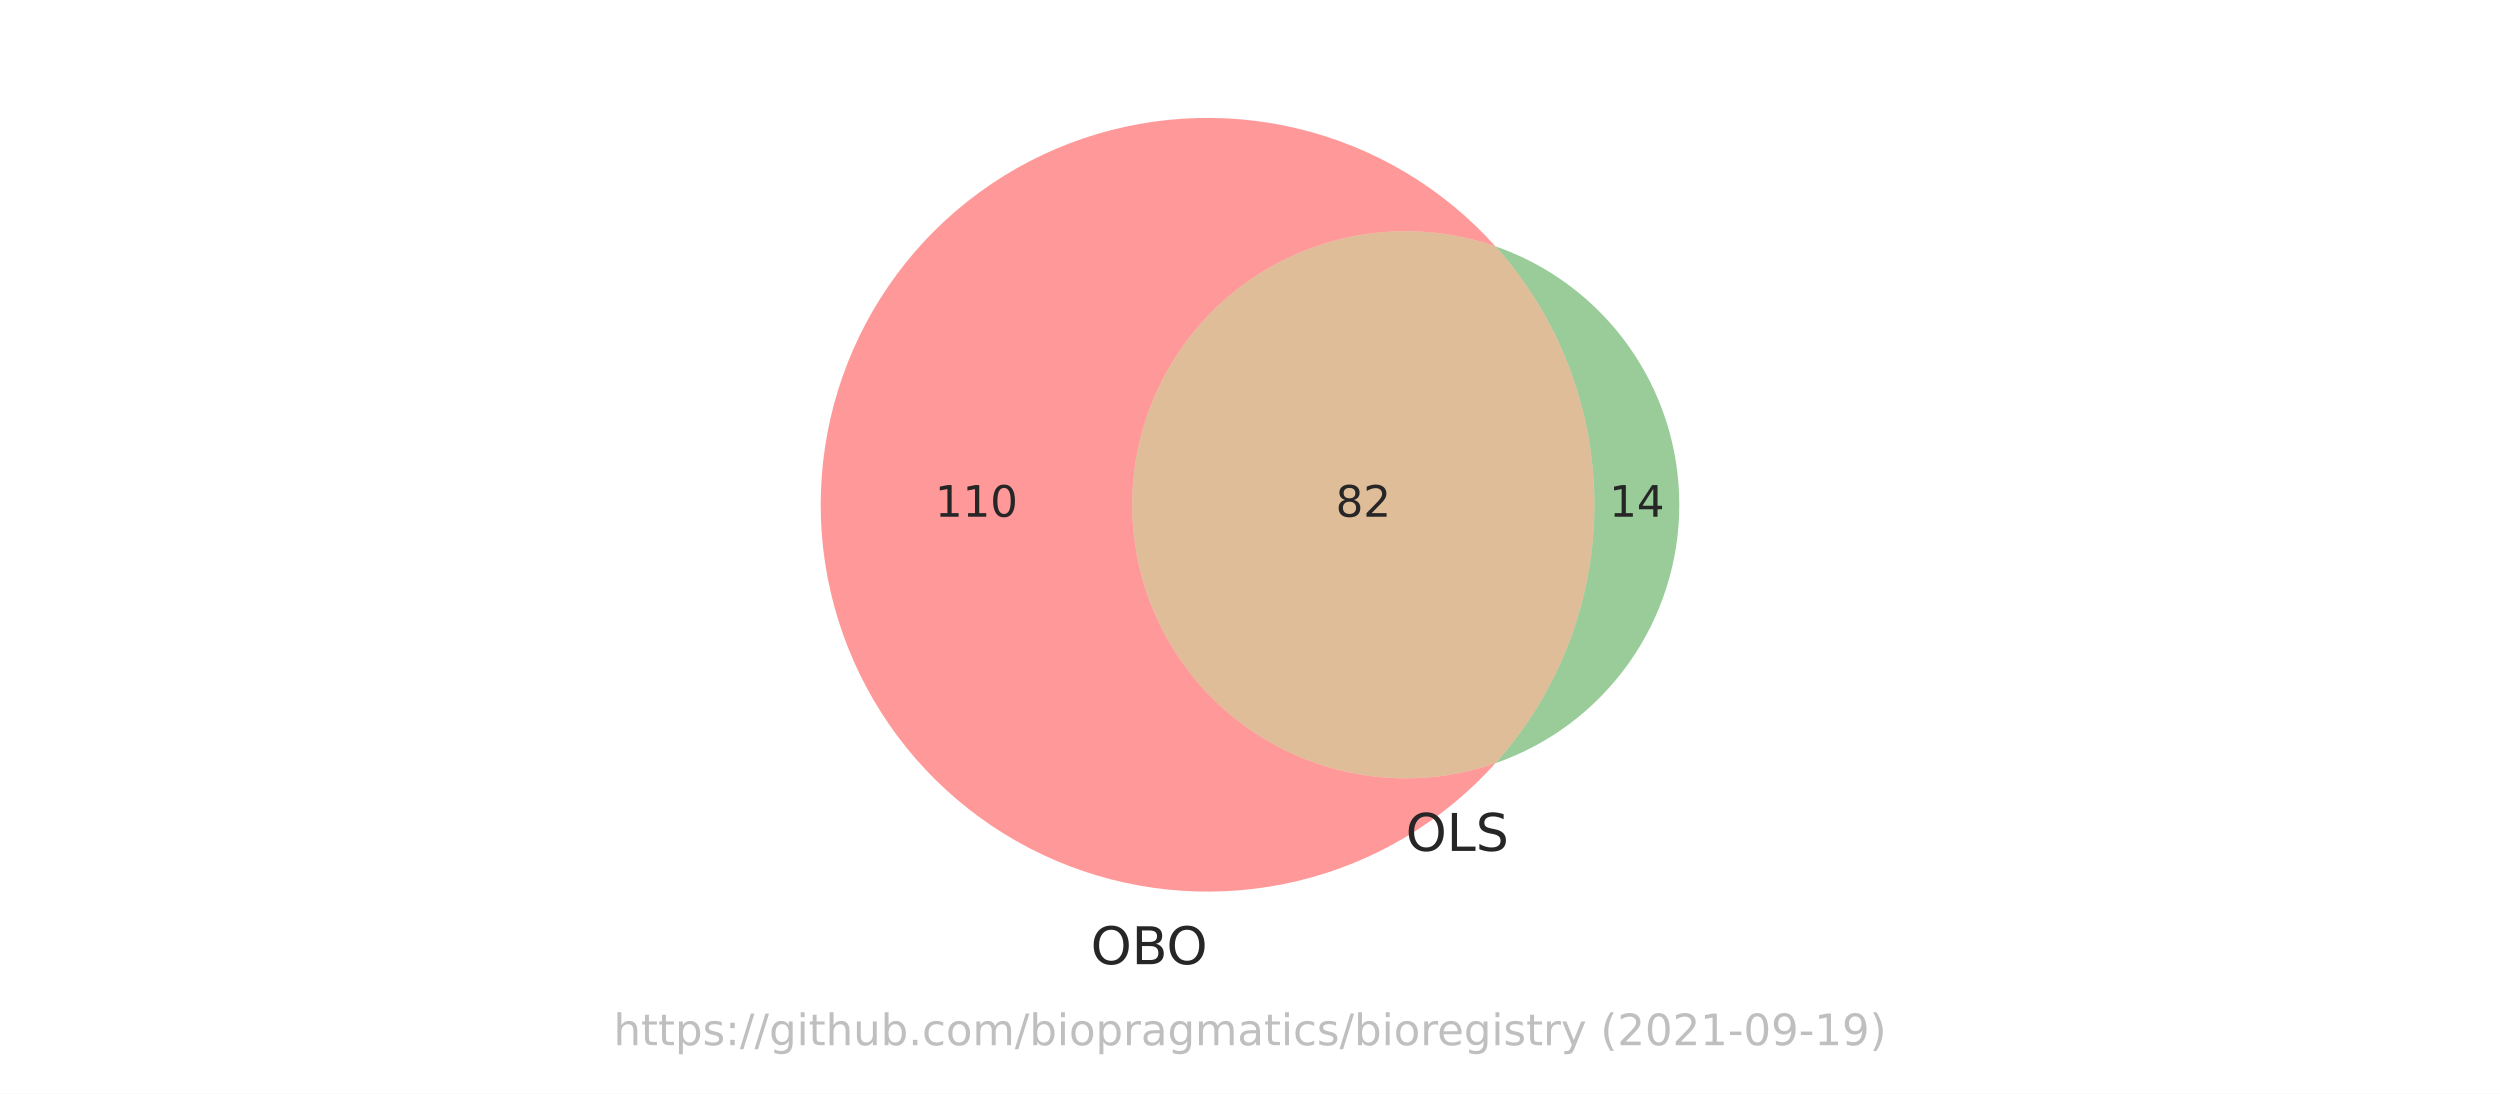
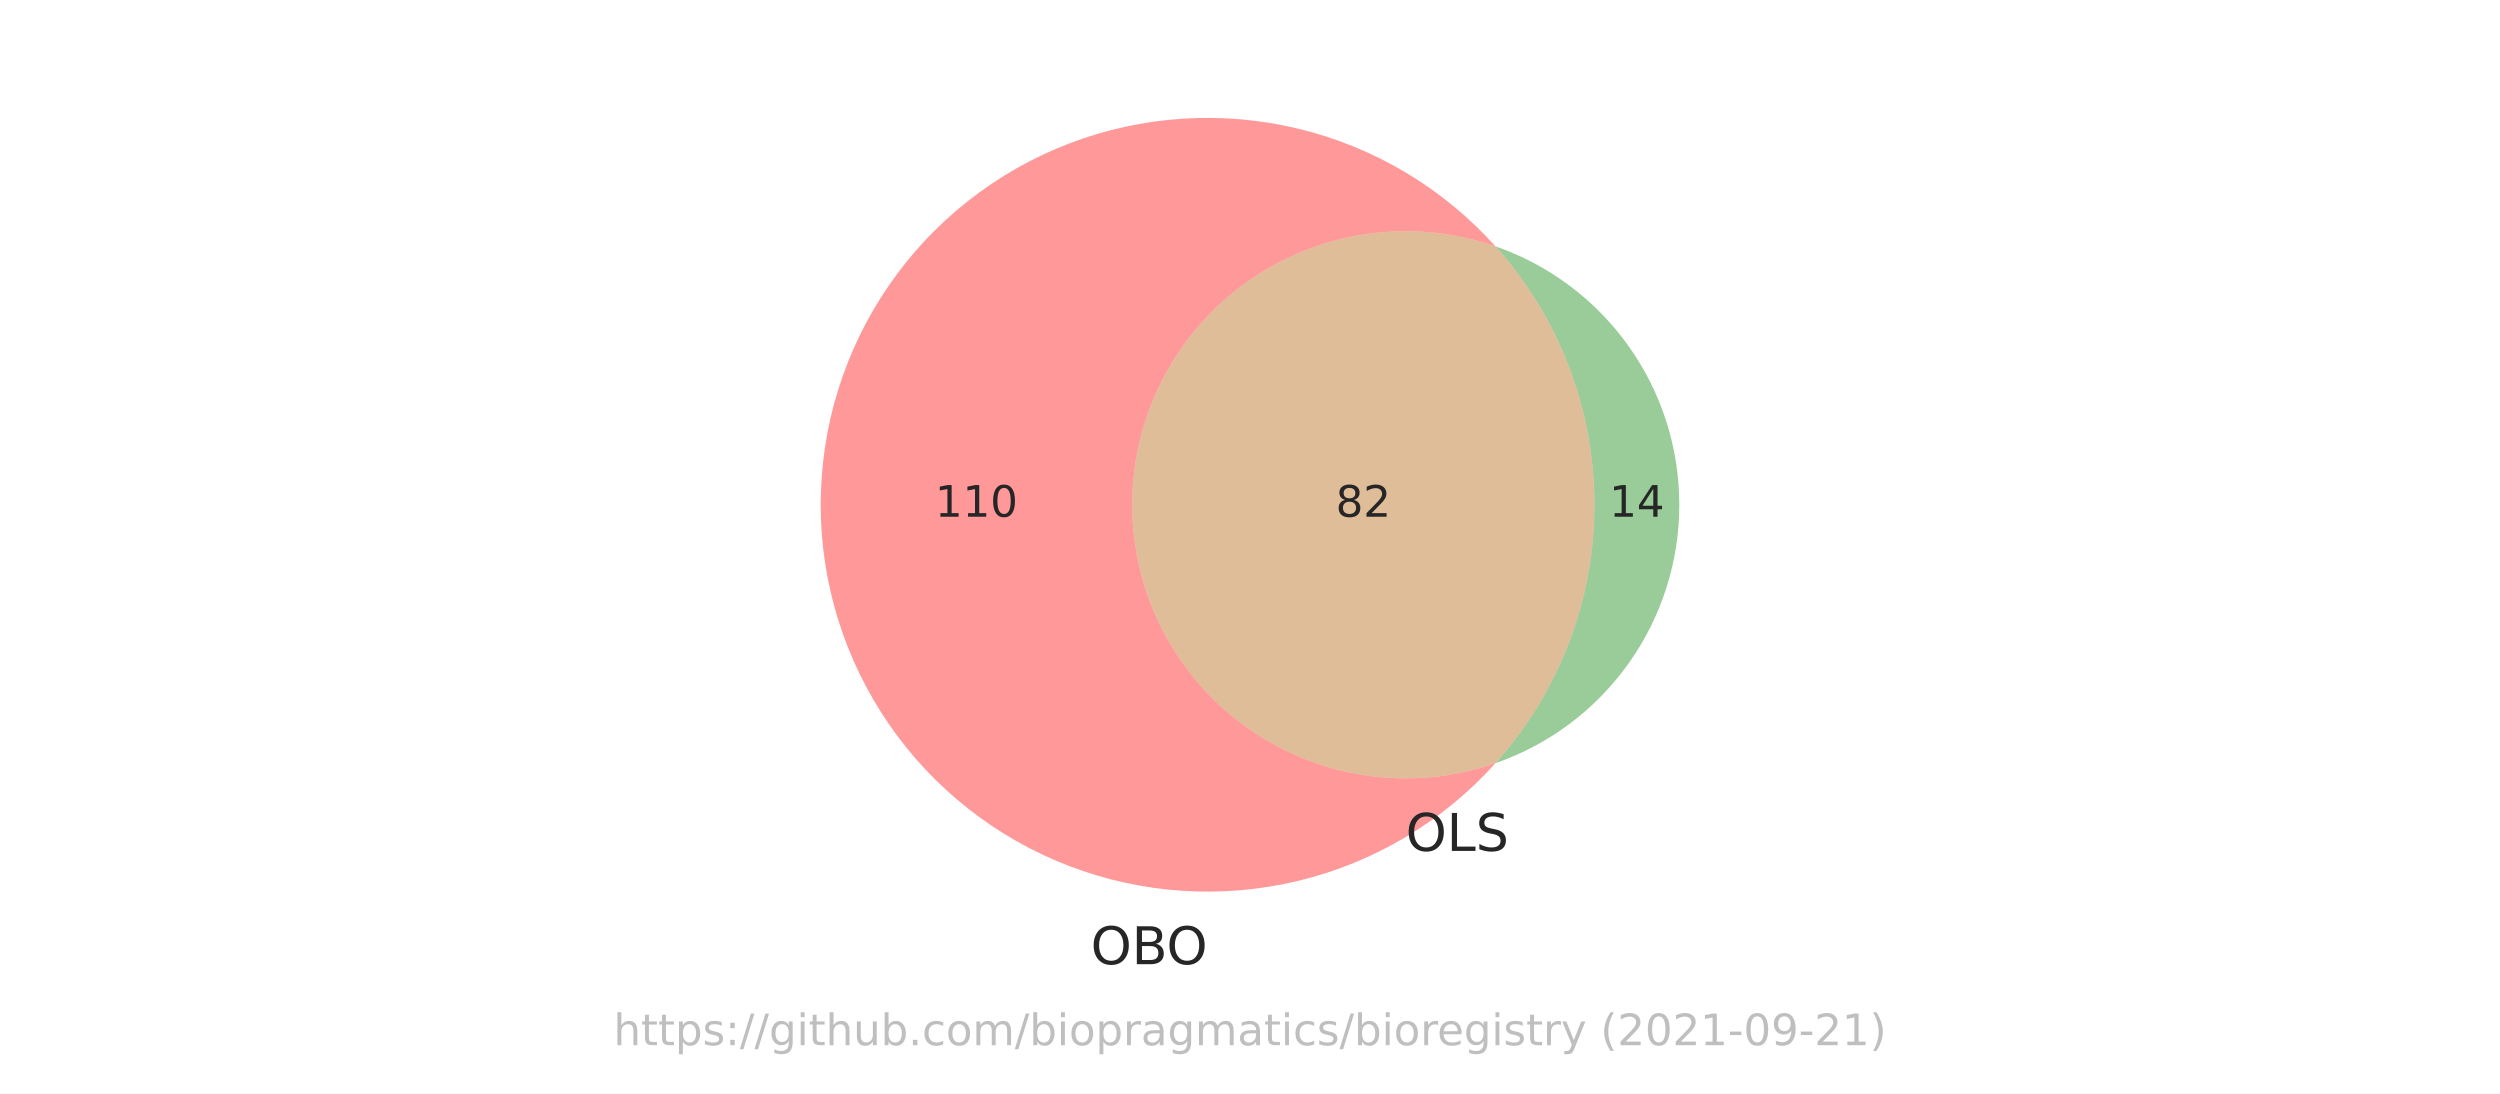
<svg xmlns="http://www.w3.org/2000/svg" xmlns:xlink="http://www.w3.org/1999/xlink" height="252pt" version="1.1" viewBox="0 0 576 252" width="576pt">
  <defs>
    <style type="text/css">*{stroke-linecap:butt;stroke-linejoin:round;}</style>
  </defs>
  <g id="figure_1">
    <g id="patch_1">
      <path d="M 0 252  L 576 252  L 576 0  L 0 0  z " style="fill:#ffffff;" />
    </g>
    <g id="axes_1">
      <g id="patch_2">
        <path clip-path="url(#pd67cfc51af)" d="M 344.549 175.842  C 335.053 179.137 324.905 180.113 314.954 178.689  C 305.004 177.265 295.538 173.48 287.348 167.653  C 279.157 161.826 272.479 154.123 267.871 145.19  C 263.263 136.257 260.859 126.35 260.859 116.298  C 260.859 106.246 263.263 96.339 267.871 87.406  C 272.479 78.473 279.157 70.77 287.348 64.943  C 295.538 59.116 305.004 55.331 314.954 53.907  C 324.905 52.483 335.053 53.459 344.549 56.754  C 338.558 50.081 331.595 44.35 323.894 39.755  C 316.193 35.16 307.843 31.754 299.125 29.65  C 290.408 27.547 281.423 26.772 272.474 27.35  C 263.525 27.928 254.715 29.853 246.34 33.061  C 237.966 36.268 230.123 40.721 223.078 46.269  C 216.032 51.817 209.864 58.396 204.782 65.785  C 199.7 73.173 195.762 81.287 193.102 89.85  C 190.441 98.414 189.087 107.33 189.087 116.298  C 189.087 125.266 190.441 134.182 193.102 142.746  C 195.762 151.309 199.7 159.423 204.782 166.811  C 209.864 174.2 216.032 180.779 223.078 186.327  C 230.123 191.875 237.966 196.328 246.34 199.535  C 254.715 202.743 263.525 204.668 272.474 205.246  C 281.423 205.824 290.408 205.049 299.125 202.946  C 307.843 200.842 316.193 197.436 323.894 192.841  C 331.595 188.246 338.558 182.515 344.549 175.842  " style="fill:#ff0000;opacity:0.4;" />
      </g>
      <g id="patch_3">
        <path clip-path="url(#pd67cfc51af)" d="M 344.549 56.754  C 359.228 73.107 367.355 94.323 367.355 116.298  C 367.355 138.273 359.228 159.489 344.549 175.842  C 356.919 171.549 367.65 163.506 375.241 152.836  C 382.832 142.167 386.913 129.392 386.913 116.298  C 386.913 103.204 382.832 90.429 375.241 79.76  C 367.65 69.09 356.919 61.047 344.549 56.754  " style="fill:#008000;opacity:0.4;" />
      </g>
      <g id="patch_4">
        <path clip-path="url(#pd67cfc51af)" d="M 344.549 175.842  C 359.228 159.489 367.355 138.273 367.355 116.298  C 367.355 94.323 359.228 73.107 344.549 56.754  C 335.053 53.459 324.905 52.483 314.954 53.907  C 305.004 55.331 295.538 59.116 287.348 64.943  C 279.157 70.77 272.479 78.473 267.871 87.406  C 263.263 96.339 260.859 106.246 260.859 116.298  C 260.859 126.35 263.263 136.257 267.871 145.19  C 272.479 154.123 279.157 161.826 287.348 167.653  C 295.538 173.48 305.004 177.265 314.954 178.689  C 324.905 180.113 335.053 179.137 344.549 175.842  " style="fill:#b25a00;opacity:0.4;" />
      </g>
      <g id="text_1">
        <g style="fill:#262626;" transform="translate(215.4293 119.0574)scale(0.1 -0.1)">
          <defs>
            <path d="M 794 531  L 1825 531  L 1825 4091  L 703 3866  L 703 4441  L 1819 4666  L 2450 4666  L 2450 531  L 3481 531  L 3481 0  L 794 0  L 794 531  z " id="DejaVuSans-31" transform="scale(0.015625)" />
            <path d="M 2034 4250  Q 1547 4250 1301 3770  Q 1056 3291 1056 2328  Q 1056 1369 1301 889  Q 1547 409 2034 409  Q 2525 409 2770 889  Q 3016 1369 3016 2328  Q 3016 3291 2770 3770  Q 2525 4250 2034 4250  z M 2034 4750  Q 2819 4750 3233 4129  Q 3647 3509 3647 2328  Q 3647 1150 3233 529  Q 2819 -91 2034 -91  Q 1250 -91 836 529  Q 422 1150 422 2328  Q 422 3509 836 4129  Q 1250 4750 2034 4750  z " id="DejaVuSans-30" transform="scale(0.015625)" />
          </defs>
          <use xlink:href="#DejaVuSans-31" />
          <use x="63.623" xlink:href="#DejaVuSans-31" />
          <use x="127.246" xlink:href="#DejaVuSans-30" />
        </g>
      </g>
      <g id="text_2">
        <g style="fill:#262626;" transform="translate(370.7711 119.0574)scale(0.1 -0.1)">
          <defs>
            <path d="M 2419 4116  L 825 1625  L 2419 1625  L 2419 4116  z M 2253 4666  L 3047 4666  L 3047 1625  L 3713 1625  L 3713 1100  L 3047 1100  L 3047 0  L 2419 0  L 2419 1100  L 313 1100  L 313 1709  L 2253 4666  z " id="DejaVuSans-34" transform="scale(0.015625)" />
          </defs>
          <use xlink:href="#DejaVuSans-31" />
          <use x="63.623" xlink:href="#DejaVuSans-34" />
        </g>
      </g>
      <g id="text_3">
        <g style="fill:#262626;" transform="translate(307.7441 119.0574)scale(0.1 -0.1)">
          <defs>
            <path d="M 2034 2216  Q 1584 2216 1326 1975  Q 1069 1734 1069 1313  Q 1069 891 1326 650  Q 1584 409 2034 409  Q 2484 409 2743 651  Q 3003 894 3003 1313  Q 3003 1734 2745 1975  Q 2488 2216 2034 2216  z M 1403 2484  Q 997 2584 770 2862  Q 544 3141 544 3541  Q 544 4100 942 4425  Q 1341 4750 2034 4750  Q 2731 4750 3128 4425  Q 3525 4100 3525 3541  Q 3525 3141 3298 2862  Q 3072 2584 2669 2484  Q 3125 2378 3379 2068  Q 3634 1759 3634 1313  Q 3634 634 3220 271  Q 2806 -91 2034 -91  Q 1263 -91 848 271  Q 434 634 434 1313  Q 434 1759 690 2068  Q 947 2378 1403 2484  z M 1172 3481  Q 1172 3119 1398 2916  Q 1625 2713 2034 2713  Q 2441 2713 2670 2916  Q 2900 3119 2900 3481  Q 2900 3844 2670 4047  Q 2441 4250 2034 4250  Q 1625 4250 1398 4047  Q 1172 3844 1172 3481  z " id="DejaVuSans-38" transform="scale(0.015625)" />
            <path d="M 1228 531  L 3431 531  L 3431 0  L 469 0  L 469 531  Q 828 903 1448 1529  Q 2069 2156 2228 2338  Q 2531 2678 2651 2914  Q 2772 3150 2772 3378  Q 2772 3750 2511 3984  Q 2250 4219 1831 4219  Q 1534 4219 1204 4116  Q 875 4013 500 3803  L 500 4441  Q 881 4594 1212 4672  Q 1544 4750 1819 4750  Q 2544 4750 2975 4387  Q 3406 4025 3406 3419  Q 3406 3131 3298 2873  Q 3191 2616 2906 2266  Q 2828 2175 2409 1742  Q 1991 1309 1228 531  z " id="DejaVuSans-32" transform="scale(0.015625)" />
          </defs>
          <use xlink:href="#DejaVuSans-38" />
          <use x="63.623" xlink:href="#DejaVuSans-32" />
        </g>
      </g>
      <g id="text_4">
        <g style="fill:#262626;" transform="translate(251.3054 222.1578)scale(0.12 -0.12)">
          <defs>
            <path d="M 2522 4238  Q 1834 4238 1429 3725  Q 1025 3213 1025 2328  Q 1025 1447 1429 934  Q 1834 422 2522 422  Q 3209 422 3611 934  Q 4013 1447 4013 2328  Q 4013 3213 3611 3725  Q 3209 4238 2522 4238  z M 2522 4750  Q 3503 4750 4090 4092  Q 4678 3434 4678 2328  Q 4678 1225 4090 567  Q 3503 -91 2522 -91  Q 1538 -91 948 565  Q 359 1222 359 2328  Q 359 3434 948 4092  Q 1538 4750 2522 4750  z " id="DejaVuSans-4f" transform="scale(0.015625)" />
            <path d="M 1259 2228  L 1259 519  L 2272 519  Q 2781 519 3026 730  Q 3272 941 3272 1375  Q 3272 1813 3026 2020  Q 2781 2228 2272 2228  L 1259 2228  z M 1259 4147  L 1259 2741  L 2194 2741  Q 2656 2741 2882 2914  Q 3109 3088 3109 3444  Q 3109 3797 2882 3972  Q 2656 4147 2194 4147  L 1259 4147  z M 628 4666  L 2241 4666  Q 2963 4666 3353 4366  Q 3744 4066 3744 3513  Q 3744 3084 3544 2831  Q 3344 2578 2956 2516  Q 3422 2416 3680 2098  Q 3938 1781 3938 1306  Q 3938 681 3513 340  Q 3088 0 2303 0  L 628 0  L 628 4666  z " id="DejaVuSans-42" transform="scale(0.015625)" />
          </defs>
          <use xlink:href="#DejaVuSans-4f" />
          <use x="78.711" xlink:href="#DejaVuSans-42" />
          <use x="145.564" xlink:href="#DejaVuSans-4f" />
        </g>
      </g>
      <g id="text_5">
        <g style="fill:#262626;" transform="translate(323.8856 196.0511)scale(0.12 -0.12)">
          <defs>
            <path d="M 628 4666  L 1259 4666  L 1259 531  L 3531 531  L 3531 0  L 628 0  L 628 4666  z " id="DejaVuSans-4c" transform="scale(0.015625)" />
            <path d="M 3425 4513  L 3425 3897  Q 3066 4069 2747 4153  Q 2428 4238 2131 4238  Q 1616 4238 1336 4038  Q 1056 3838 1056 3469  Q 1056 3159 1242 3001  Q 1428 2844 1947 2747  L 2328 2669  Q 3034 2534 3370 2195  Q 3706 1856 3706 1288  Q 3706 609 3251 259  Q 2797 -91 1919 -91  Q 1588 -91 1214 -16  Q 841 59 441 206  L 441 856  Q 825 641 1194 531  Q 1563 422 1919 422  Q 2459 422 2753 634  Q 3047 847 3047 1241  Q 3047 1584 2836 1778  Q 2625 1972 2144 2069  L 1759 2144  Q 1053 2284 737 2584  Q 422 2884 422 3419  Q 422 4038 858 4394  Q 1294 4750 2059 4750  Q 2388 4750 2728 4690  Q 3069 4631 3425 4513  z " id="DejaVuSans-53" transform="scale(0.015625)" />
          </defs>
          <use xlink:href="#DejaVuSans-4f" />
          <use x="78.711" xlink:href="#DejaVuSans-4c" />
          <use x="134.424" xlink:href="#DejaVuSans-53" />
        </g>
      </g>
      <g id="text_6">
        <g style="fill:#808080;opacity:0.5;" transform="translate(141.3453 240.8159)scale(0.1 -0.1)">
          <defs>
            <path d="M 3513 2113  L 3513 0  L 2938 0  L 2938 2094  Q 2938 2591 2744 2837  Q 2550 3084 2163 3084  Q 1697 3084 1428 2787  Q 1159 2491 1159 1978  L 1159 0  L 581 0  L 581 4863  L 1159 4863  L 1159 2956  Q 1366 3272 1645 3428  Q 1925 3584 2291 3584  Q 2894 3584 3203 3211  Q 3513 2838 3513 2113  z " id="DejaVuSans-68" transform="scale(0.015625)" />
            <path d="M 1172 4494  L 1172 3500  L 2356 3500  L 2356 3053  L 1172 3053  L 1172 1153  Q 1172 725 1289 603  Q 1406 481 1766 481  L 2356 481  L 2356 0  L 1766 0  Q 1100 0 847 248  Q 594 497 594 1153  L 594 3053  L 172 3053  L 172 3500  L 594 3500  L 594 4494  L 1172 4494  z " id="DejaVuSans-74" transform="scale(0.015625)" />
            <path d="M 1159 525  L 1159 -1331  L 581 -1331  L 581 3500  L 1159 3500  L 1159 2969  Q 1341 3281 1617 3432  Q 1894 3584 2278 3584  Q 2916 3584 3314 3078  Q 3713 2572 3713 1747  Q 3713 922 3314 415  Q 2916 -91 2278 -91  Q 1894 -91 1617 61  Q 1341 213 1159 525  z M 3116 1747  Q 3116 2381 2855 2742  Q 2594 3103 2138 3103  Q 1681 3103 1420 2742  Q 1159 2381 1159 1747  Q 1159 1113 1420 752  Q 1681 391 2138 391  Q 2594 391 2855 752  Q 3116 1113 3116 1747  z " id="DejaVuSans-70" transform="scale(0.015625)" />
            <path d="M 2834 3397  L 2834 2853  Q 2591 2978 2328 3040  Q 2066 3103 1784 3103  Q 1356 3103 1142 2972  Q 928 2841 928 2578  Q 928 2378 1081 2264  Q 1234 2150 1697 2047  L 1894 2003  Q 2506 1872 2764 1633  Q 3022 1394 3022 966  Q 3022 478 2636 193  Q 2250 -91 1575 -91  Q 1294 -91 989 -36  Q 684 19 347 128  L 347 722  Q 666 556 975 473  Q 1284 391 1588 391  Q 1994 391 2212 530  Q 2431 669 2431 922  Q 2431 1156 2273 1281  Q 2116 1406 1581 1522  L 1381 1569  Q 847 1681 609 1914  Q 372 2147 372 2553  Q 372 3047 722 3315  Q 1072 3584 1716 3584  Q 2034 3584 2315 3537  Q 2597 3491 2834 3397  z " id="DejaVuSans-73" transform="scale(0.015625)" />
            <path d="M 750 794  L 1409 794  L 1409 0  L 750 0  L 750 794  z M 750 3309  L 1409 3309  L 1409 2516  L 750 2516  L 750 3309  z " id="DejaVuSans-3a" transform="scale(0.015625)" />
            <path d="M 1625 4666  L 2156 4666  L 531 -594  L 0 -594  L 1625 4666  z " id="DejaVuSans-2f" transform="scale(0.015625)" />
            <path d="M 2906 1791  Q 2906 2416 2648 2759  Q 2391 3103 1925 3103  Q 1463 3103 1205 2759  Q 947 2416 947 1791  Q 947 1169 1205 825  Q 1463 481 1925 481  Q 2391 481 2648 825  Q 2906 1169 2906 1791  z M 3481 434  Q 3481 -459 3084 -895  Q 2688 -1331 1869 -1331  Q 1566 -1331 1297 -1286  Q 1028 -1241 775 -1147  L 775 -588  Q 1028 -725 1275 -790  Q 1522 -856 1778 -856  Q 2344 -856 2625 -561  Q 2906 -266 2906 331  L 2906 616  Q 2728 306 2450 153  Q 2172 0 1784 0  Q 1141 0 747 490  Q 353 981 353 1791  Q 353 2603 747 3093  Q 1141 3584 1784 3584  Q 2172 3584 2450 3431  Q 2728 3278 2906 2969  L 2906 3500  L 3481 3500  L 3481 434  z " id="DejaVuSans-67" transform="scale(0.015625)" />
            <path d="M 603 3500  L 1178 3500  L 1178 0  L 603 0  L 603 3500  z M 603 4863  L 1178 4863  L 1178 4134  L 603 4134  L 603 4863  z " id="DejaVuSans-69" transform="scale(0.015625)" />
            <path d="M 544 1381  L 544 3500  L 1119 3500  L 1119 1403  Q 1119 906 1312 657  Q 1506 409 1894 409  Q 2359 409 2629 706  Q 2900 1003 2900 1516  L 2900 3500  L 3475 3500  L 3475 0  L 2900 0  L 2900 538  Q 2691 219 2414 64  Q 2138 -91 1772 -91  Q 1169 -91 856 284  Q 544 659 544 1381  z M 1991 3584  L 1991 3584  z " id="DejaVuSans-75" transform="scale(0.015625)" />
            <path d="M 3116 1747  Q 3116 2381 2855 2742  Q 2594 3103 2138 3103  Q 1681 3103 1420 2742  Q 1159 2381 1159 1747  Q 1159 1113 1420 752  Q 1681 391 2138 391  Q 2594 391 2855 752  Q 3116 1113 3116 1747  z M 1159 2969  Q 1341 3281 1617 3432  Q 1894 3584 2278 3584  Q 2916 3584 3314 3078  Q 3713 2572 3713 1747  Q 3713 922 3314 415  Q 2916 -91 2278 -91  Q 1894 -91 1617 61  Q 1341 213 1159 525  L 1159 0  L 581 0  L 581 4863  L 1159 4863  L 1159 2969  z " id="DejaVuSans-62" transform="scale(0.015625)" />
            <path d="M 684 794  L 1344 794  L 1344 0  L 684 0  L 684 794  z " id="DejaVuSans-2e" transform="scale(0.015625)" />
            <path d="M 3122 3366  L 3122 2828  Q 2878 2963 2633 3030  Q 2388 3097 2138 3097  Q 1578 3097 1268 2742  Q 959 2388 959 1747  Q 959 1106 1268 751  Q 1578 397 2138 397  Q 2388 397 2633 464  Q 2878 531 3122 666  L 3122 134  Q 2881 22 2623 -34  Q 2366 -91 2075 -91  Q 1284 -91 818 406  Q 353 903 353 1747  Q 353 2603 823 3093  Q 1294 3584 2113 3584  Q 2378 3584 2631 3529  Q 2884 3475 3122 3366  z " id="DejaVuSans-63" transform="scale(0.015625)" />
            <path d="M 1959 3097  Q 1497 3097 1228 2736  Q 959 2375 959 1747  Q 959 1119 1226 758  Q 1494 397 1959 397  Q 2419 397 2687 759  Q 2956 1122 2956 1747  Q 2956 2369 2687 2733  Q 2419 3097 1959 3097  z M 1959 3584  Q 2709 3584 3137 3096  Q 3566 2609 3566 1747  Q 3566 888 3137 398  Q 2709 -91 1959 -91  Q 1206 -91 779 398  Q 353 888 353 1747  Q 353 2609 779 3096  Q 1206 3584 1959 3584  z " id="DejaVuSans-6f" transform="scale(0.015625)" />
            <path d="M 3328 2828  Q 3544 3216 3844 3400  Q 4144 3584 4550 3584  Q 5097 3584 5394 3201  Q 5691 2819 5691 2113  L 5691 0  L 5113 0  L 5113 2094  Q 5113 2597 4934 2840  Q 4756 3084 4391 3084  Q 3944 3084 3684 2787  Q 3425 2491 3425 1978  L 3425 0  L 2847 0  L 2847 2094  Q 2847 2600 2669 2842  Q 2491 3084 2119 3084  Q 1678 3084 1418 2786  Q 1159 2488 1159 1978  L 1159 0  L 581 0  L 581 3500  L 1159 3500  L 1159 2956  Q 1356 3278 1631 3431  Q 1906 3584 2284 3584  Q 2666 3584 2933 3390  Q 3200 3197 3328 2828  z " id="DejaVuSans-6d" transform="scale(0.015625)" />
            <path d="M 2631 2963  Q 2534 3019 2420 3045  Q 2306 3072 2169 3072  Q 1681 3072 1420 2755  Q 1159 2438 1159 1844  L 1159 0  L 581 0  L 581 3500  L 1159 3500  L 1159 2956  Q 1341 3275 1631 3429  Q 1922 3584 2338 3584  Q 2397 3584 2469 3576  Q 2541 3569 2628 3553  L 2631 2963  z " id="DejaVuSans-72" transform="scale(0.015625)" />
            <path d="M 2194 1759  Q 1497 1759 1228 1600  Q 959 1441 959 1056  Q 959 750 1161 570  Q 1363 391 1709 391  Q 2188 391 2477 730  Q 2766 1069 2766 1631  L 2766 1759  L 2194 1759  z M 3341 1997  L 3341 0  L 2766 0  L 2766 531  Q 2569 213 2275 61  Q 1981 -91 1556 -91  Q 1019 -91 701 211  Q 384 513 384 1019  Q 384 1609 779 1909  Q 1175 2209 1959 2209  L 2766 2209  L 2766 2266  Q 2766 2663 2505 2880  Q 2244 3097 1772 3097  Q 1472 3097 1187 3025  Q 903 2953 641 2809  L 641 3341  Q 956 3463 1253 3523  Q 1550 3584 1831 3584  Q 2591 3584 2966 3190  Q 3341 2797 3341 1997  z " id="DejaVuSans-61" transform="scale(0.015625)" />
            <path d="M 3597 1894  L 3597 1613  L 953 1613  Q 991 1019 1311 708  Q 1631 397 2203 397  Q 2534 397 2845 478  Q 3156 559 3463 722  L 3463 178  Q 3153 47 2828 -22  Q 2503 -91 2169 -91  Q 1331 -91 842 396  Q 353 884 353 1716  Q 353 2575 817 3079  Q 1281 3584 2069 3584  Q 2775 3584 3186 3129  Q 3597 2675 3597 1894  z M 3022 2063  Q 3016 2534 2758 2815  Q 2500 3097 2075 3097  Q 1594 3097 1305 2825  Q 1016 2553 972 2059  L 3022 2063  z " id="DejaVuSans-65" transform="scale(0.015625)" />
            <path d="M 2059 -325  Q 1816 -950 1584 -1140  Q 1353 -1331 966 -1331  L 506 -1331  L 506 -850  L 844 -850  Q 1081 -850 1212 -737  Q 1344 -625 1503 -206  L 1606 56  L 191 3500  L 800 3500  L 1894 763  L 2988 3500  L 3597 3500  L 2059 -325  z " id="DejaVuSans-79" transform="scale(0.015625)" />
            <path id="DejaVuSans-20" transform="scale(0.015625)" />
            <path d="M 1984 4856  Q 1566 4138 1362 3434  Q 1159 2731 1159 2009  Q 1159 1288 1364 580  Q 1569 -128 1984 -844  L 1484 -844  Q 1016 -109 783 600  Q 550 1309 550 2009  Q 550 2706 781 3412  Q 1013 4119 1484 4856  L 1984 4856  z " id="DejaVuSans-28" transform="scale(0.015625)" />
            <path d="M 313 2009  L 1997 2009  L 1997 1497  L 313 1497  L 313 2009  z " id="DejaVuSans-2d" transform="scale(0.015625)" />
            <path d="M 703 97  L 703 672  Q 941 559 1184 500  Q 1428 441 1663 441  Q 2288 441 2617 861  Q 2947 1281 2994 2138  Q 2813 1869 2534 1725  Q 2256 1581 1919 1581  Q 1219 1581 811 2004  Q 403 2428 403 3163  Q 403 3881 828 4315  Q 1253 4750 1959 4750  Q 2769 4750 3195 4129  Q 3622 3509 3622 2328  Q 3622 1225 3098 567  Q 2575 -91 1691 -91  Q 1453 -91 1209 -44  Q 966 3 703 97  z M 1959 2075  Q 2384 2075 2632 2365  Q 2881 2656 2881 3163  Q 2881 3666 2632 3958  Q 2384 4250 1959 4250  Q 1534 4250 1286 3958  Q 1038 3666 1038 3163  Q 1038 2656 1286 2365  Q 1534 2075 1959 2075  z " id="DejaVuSans-39" transform="scale(0.015625)" />
            <path d="M 513 4856  L 1013 4856  Q 1481 4119 1714 3412  Q 1947 2706 1947 2009  Q 1947 1309 1714 600  Q 1481 -109 1013 -844  L 513 -844  Q 928 -128 1133 580  Q 1338 1288 1338 2009  Q 1338 2731 1133 3434  Q 928 4138 513 4856  z " id="DejaVuSans-29" transform="scale(0.015625)" />
          </defs>
          <use xlink:href="#DejaVuSans-68" />
          <use x="63.379" xlink:href="#DejaVuSans-74" />
          <use x="102.588" xlink:href="#DejaVuSans-74" />
          <use x="141.797" xlink:href="#DejaVuSans-70" />
          <use x="205.273" xlink:href="#DejaVuSans-73" />
          <use x="257.373" xlink:href="#DejaVuSans-3a" />
          <use x="291.064" xlink:href="#DejaVuSans-2f" />
          <use x="324.756" xlink:href="#DejaVuSans-2f" />
          <use x="358.447" xlink:href="#DejaVuSans-67" />
          <use x="421.924" xlink:href="#DejaVuSans-69" />
          <use x="449.707" xlink:href="#DejaVuSans-74" />
          <use x="488.916" xlink:href="#DejaVuSans-68" />
          <use x="552.295" xlink:href="#DejaVuSans-75" />
          <use x="615.674" xlink:href="#DejaVuSans-62" />
          <use x="679.15" xlink:href="#DejaVuSans-2e" />
          <use x="710.938" xlink:href="#DejaVuSans-63" />
          <use x="765.918" xlink:href="#DejaVuSans-6f" />
          <use x="827.1" xlink:href="#DejaVuSans-6d" />
          <use x="924.512" xlink:href="#DejaVuSans-2f" />
          <use x="958.203" xlink:href="#DejaVuSans-62" />
          <use x="1021.68" xlink:href="#DejaVuSans-69" />
          <use x="1049.463" xlink:href="#DejaVuSans-6f" />
          <use x="1110.645" xlink:href="#DejaVuSans-70" />
          <use x="1174.121" xlink:href="#DejaVuSans-72" />
          <use x="1215.234" xlink:href="#DejaVuSans-61" />
          <use x="1276.514" xlink:href="#DejaVuSans-67" />
          <use x="1339.99" xlink:href="#DejaVuSans-6d" />
          <use x="1437.402" xlink:href="#DejaVuSans-61" />
          <use x="1498.682" xlink:href="#DejaVuSans-74" />
          <use x="1537.891" xlink:href="#DejaVuSans-69" />
          <use x="1565.674" xlink:href="#DejaVuSans-63" />
          <use x="1620.654" xlink:href="#DejaVuSans-73" />
          <use x="1672.754" xlink:href="#DejaVuSans-2f" />
          <use x="1706.445" xlink:href="#DejaVuSans-62" />
          <use x="1769.922" xlink:href="#DejaVuSans-69" />
          <use x="1797.705" xlink:href="#DejaVuSans-6f" />
          <use x="1858.887" xlink:href="#DejaVuSans-72" />
          <use x="1897.75" xlink:href="#DejaVuSans-65" />
          <use x="1959.273" xlink:href="#DejaVuSans-67" />
          <use x="2022.75" xlink:href="#DejaVuSans-69" />
          <use x="2050.533" xlink:href="#DejaVuSans-73" />
          <use x="2102.633" xlink:href="#DejaVuSans-74" />
          <use x="2141.842" xlink:href="#DejaVuSans-72" />
          <use x="2182.955" xlink:href="#DejaVuSans-79" />
          <use x="2242.135" xlink:href="#DejaVuSans-20" />
          <use x="2273.922" xlink:href="#DejaVuSans-28" />
          <use x="2312.936" xlink:href="#DejaVuSans-32" />
          <use x="2376.559" xlink:href="#DejaVuSans-30" />
          <use x="2440.182" xlink:href="#DejaVuSans-32" />
          <use x="2503.805" xlink:href="#DejaVuSans-31" />
          <use x="2567.428" xlink:href="#DejaVuSans-2d" />
          <use x="2603.512" xlink:href="#DejaVuSans-30" />
          <use x="2667.135" xlink:href="#DejaVuSans-39" />
          <use x="2730.758" xlink:href="#DejaVuSans-2d" />
-           <use x="2766.842" xlink:href="#DejaVuSans-31" />
-           <use x="2830.465" xlink:href="#DejaVuSans-39" />
+           <use x="2766.842" xlink:href="#DejaVuSans-32" />
+           <use x="2830.465" xlink:href="#DejaVuSans-31" />
          <use x="2894.088" xlink:href="#DejaVuSans-29" />
        </g>
      </g>
    </g>
  </g>
  <defs>
    <clipPath id="pd67cfc51af">
      <rect height="210.996" width="230.554" x="172.723" y="10.8" />
    </clipPath>
  </defs>
</svg>
